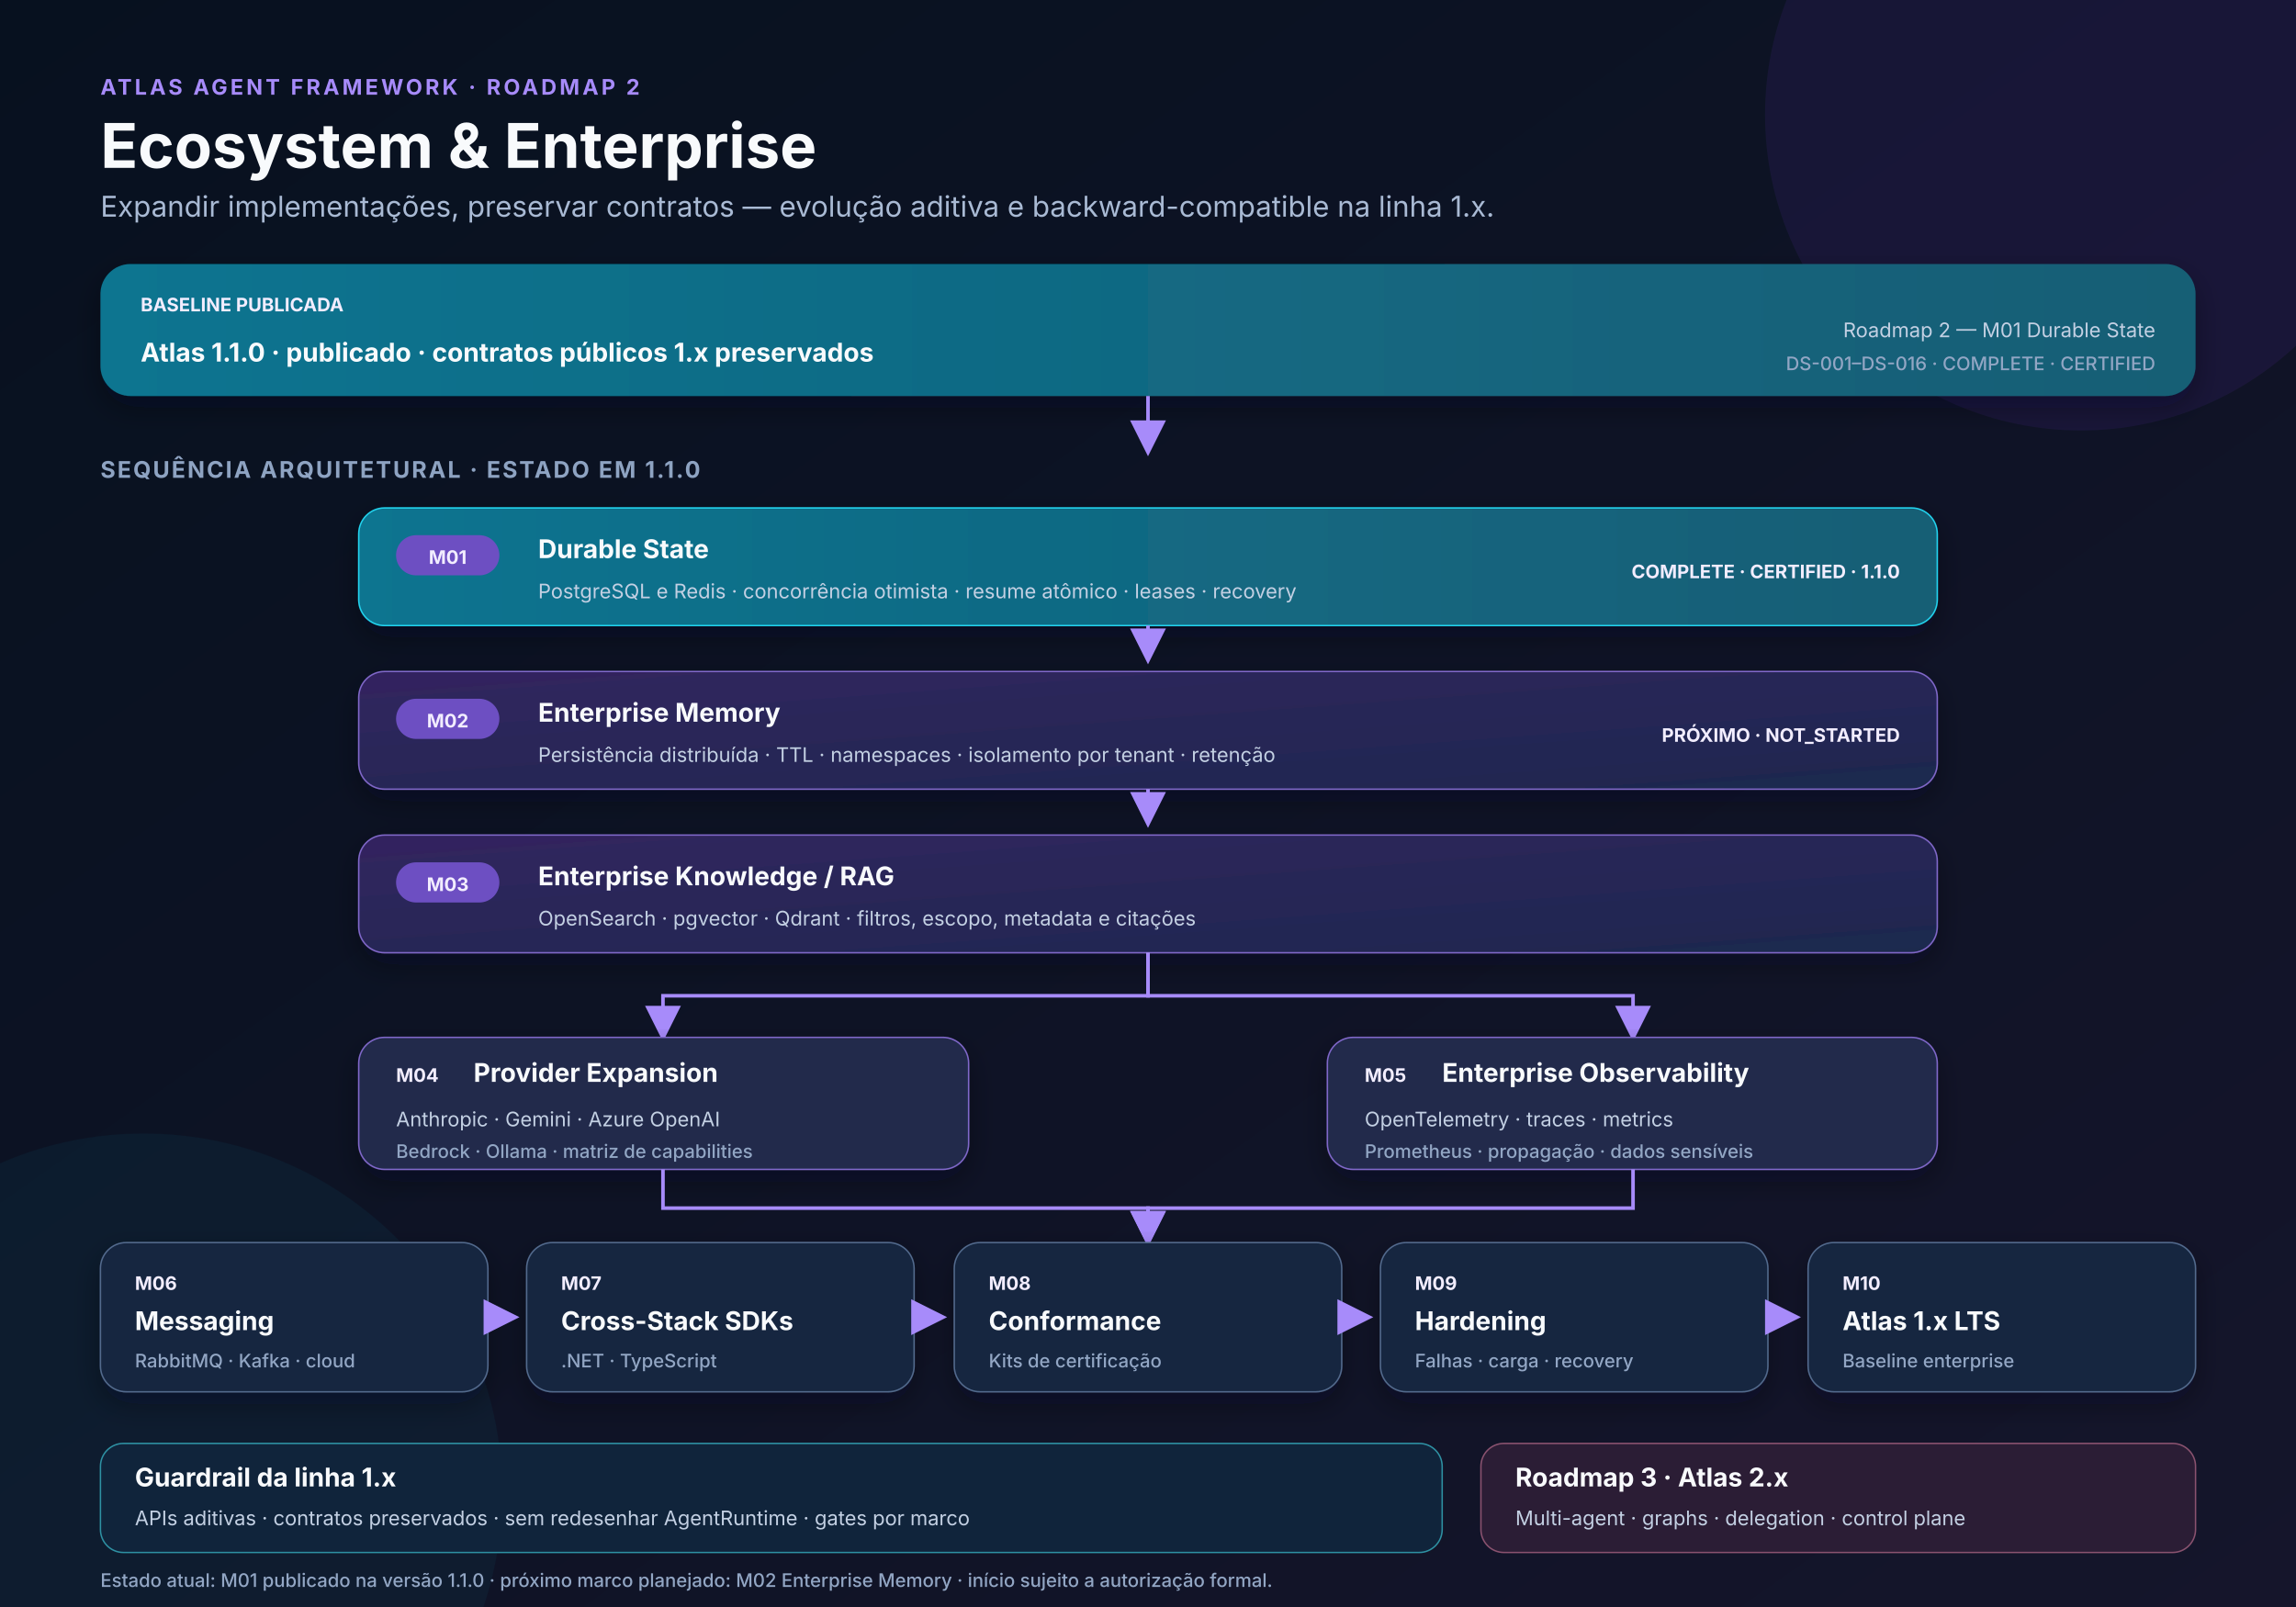
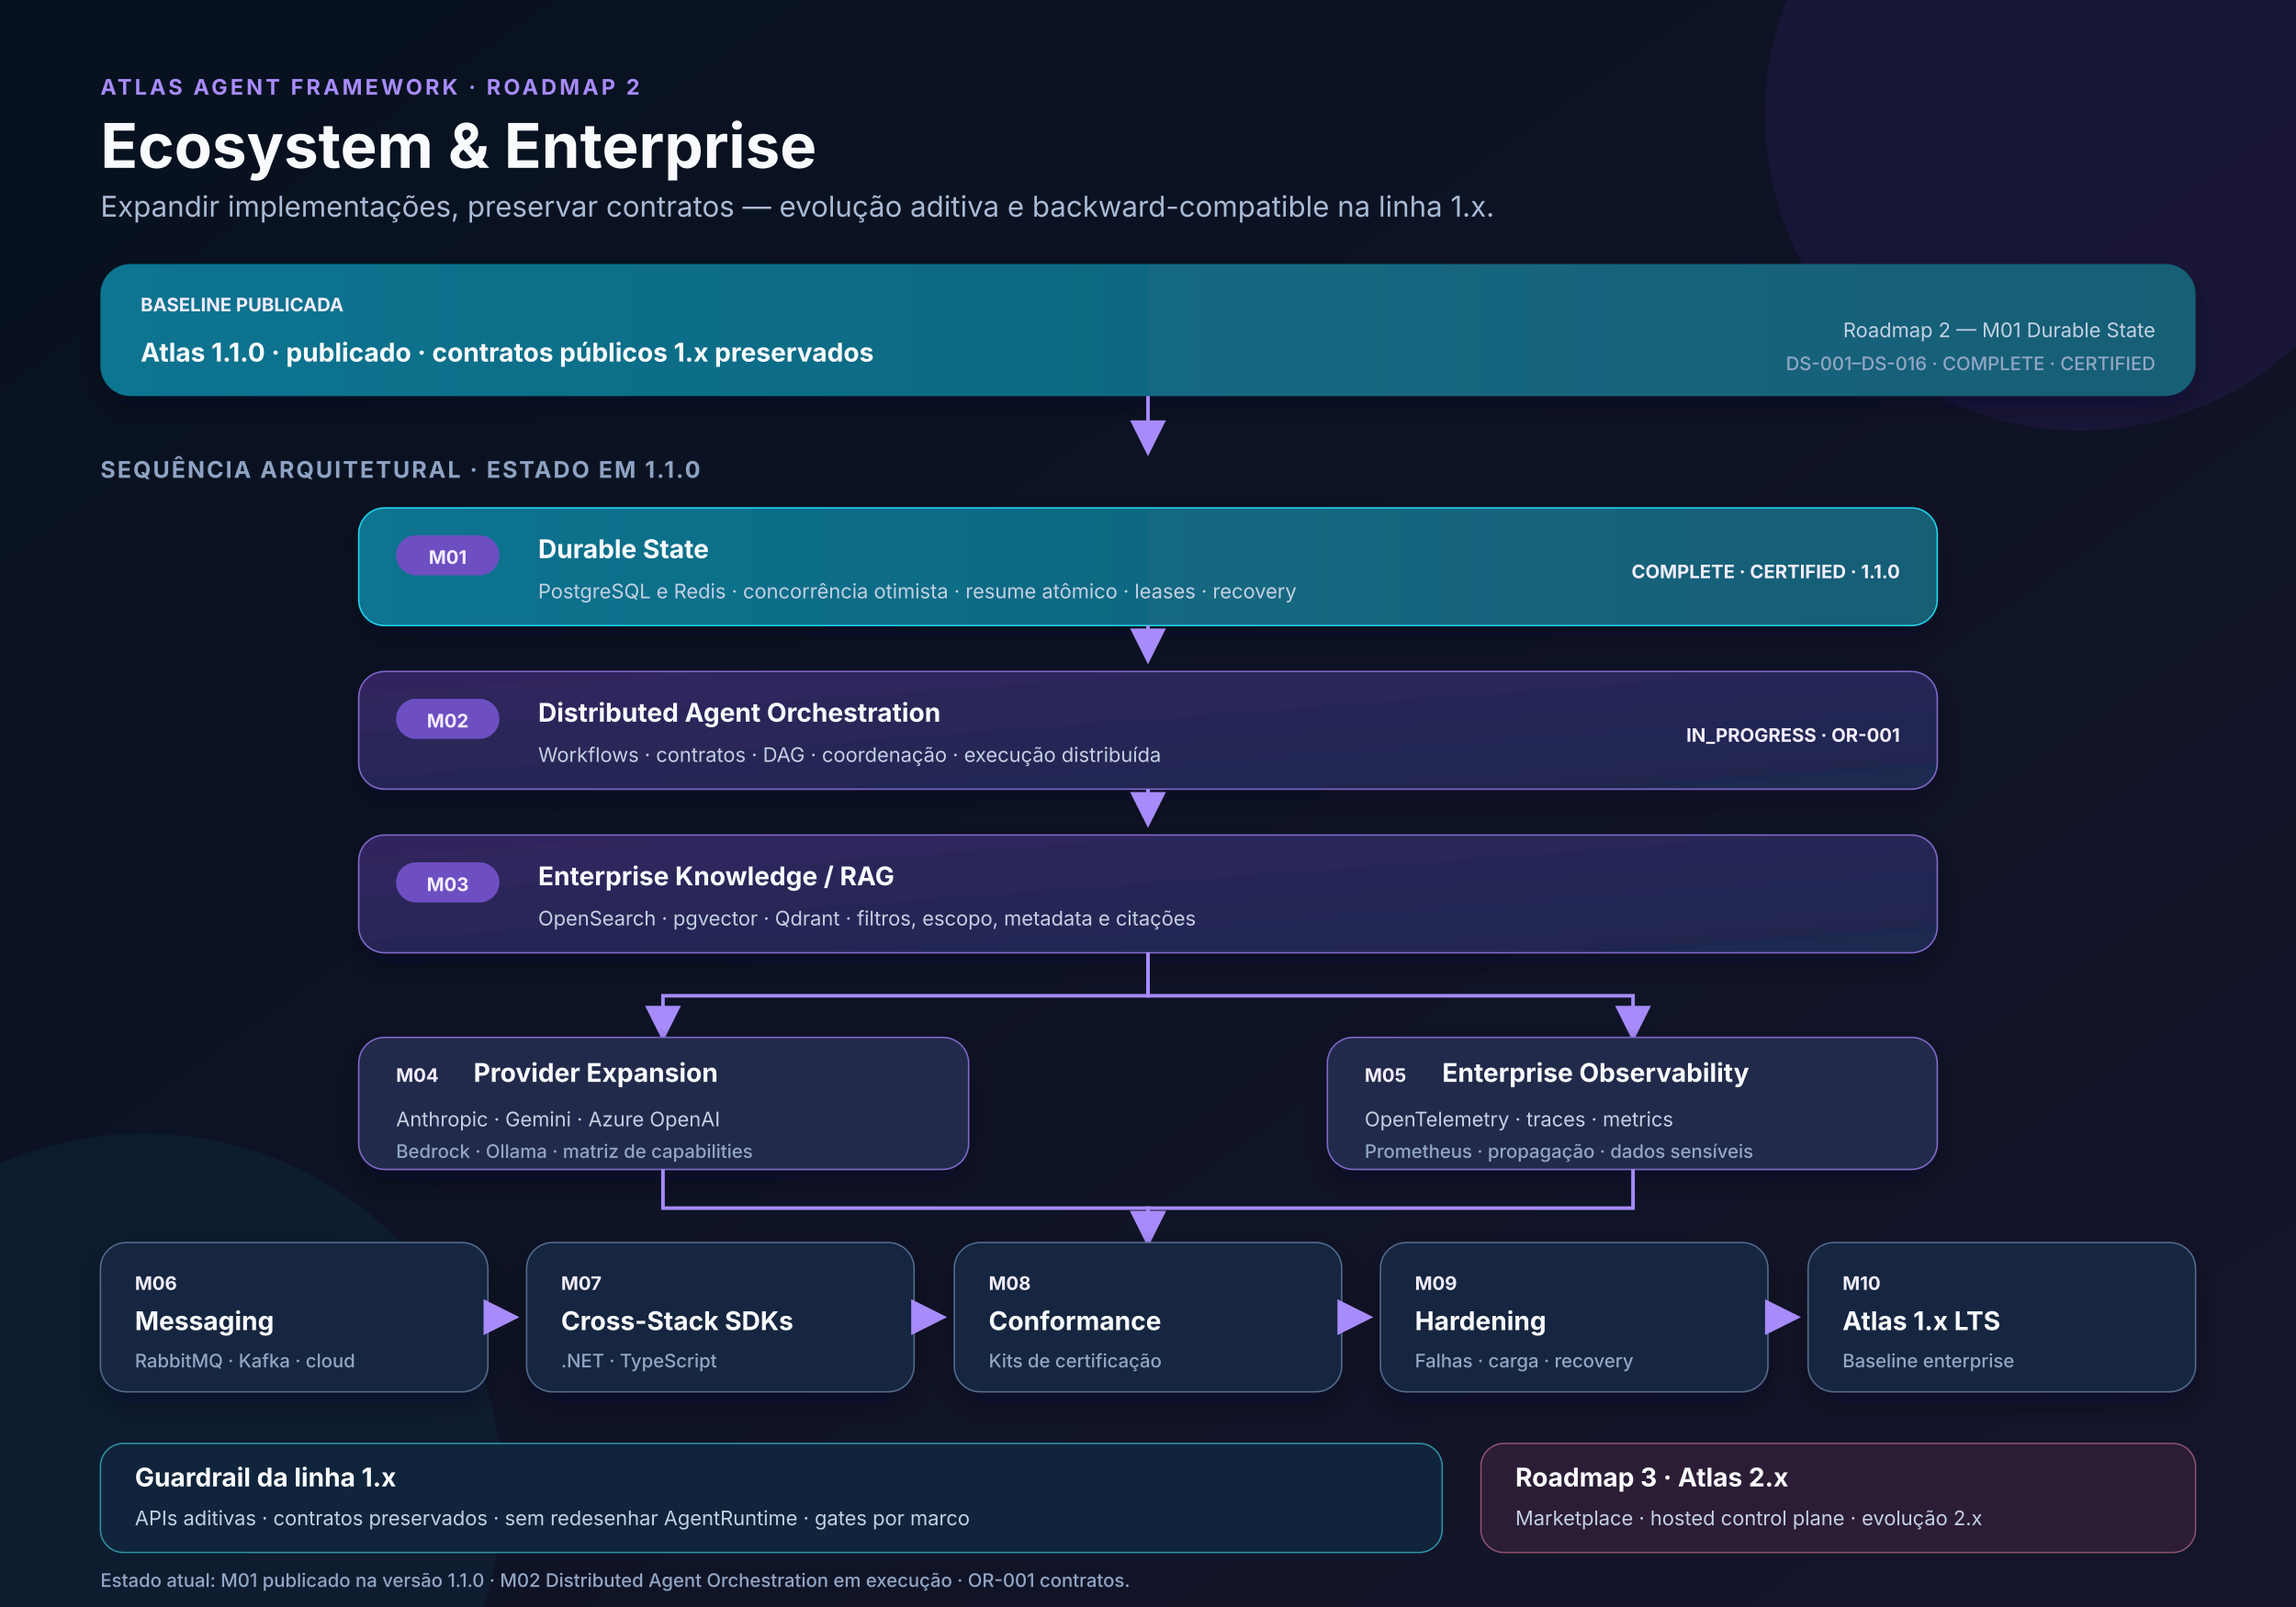
<svg xmlns="http://www.w3.org/2000/svg" width="1600" height="1120" viewBox="0 0 1600 1120" role="img" aria-labelledby="title desc">
  <defs>
    <linearGradient id="background" x1="0" y1="0" x2="1" y2="1">
      <stop offset="0" stop-color="#07111f" />
      <stop offset="1" stop-color="#15152b" />
    </linearGradient>
    <linearGradient id="baseline" x1="0" y1="0" x2="1" y2="0">
      <stop offset="0" stop-color="#0e7490" />
      <stop offset="1" stop-color="#155e75" />
    </linearGradient>
    <linearGradient id="future" x1="0" y1="0" x2="1" y2="1">
      <stop offset="0" stop-color="#32245f" />
      <stop offset="1" stop-color="#1d294e" />
    </linearGradient>
    <filter id="shadow" x="-15%" y="-15%" width="130%" height="140%">
      <feDropShadow dx="0" dy="8" stdDeviation="10" flood-color="#000814" flood-opacity="0.35" />
    </filter>
    <marker id="arrow" markerWidth="10" markerHeight="10" refX="8" refY="5" orient="auto" markerUnits="strokeWidth">
      <path d="M 0 0 L 10 5 L 0 10 z" fill="#a78bfa" />
    </marker>
    <style>
      .title { font: 700 43px Inter, Segoe UI, Arial, sans-serif; fill: #f8fafc; }
      .subtitle { font: 400 20px Inter, Segoe UI, Arial, sans-serif; fill: #a9bad4; }
      .eyebrow { font: 700 15px Inter, Segoe UI, Arial, sans-serif; letter-spacing: 2px; fill: #a78bfa; }
      .section { font: 700 16px Inter, Segoe UI, Arial, sans-serif; letter-spacing: 1.3px; fill: #8ea3c2; }
      .node-title { font: 700 18px Inter, Segoe UI, Arial, sans-serif; fill: #f8fafc; }
      .node-text { font: 400 14px Inter, Segoe UI, Arial, sans-serif; fill: #c3d0e3; }
      .small { font: 500 13px Inter, Segoe UI, Arial, sans-serif; fill: #92a6c4; }
      .tag { font: 700 13px Inter, Segoe UI, Arial, sans-serif; fill: #f2edff; }
      .flow { fill: none; stroke: #a78bfa; stroke-width: 2.5; marker-end: url(#arrow); }
      .rail { fill: none; stroke: #536987; stroke-width: 2; stroke-dasharray: 7 7; }
    </style>
  </defs>
  <rect width="1600" height="1120" fill="url(#background)" />
  <circle cx="1450" cy="80" r="220" fill="#7c3aed" opacity="0.09" />
  <circle cx="100" cy="1040" r="250" fill="#0891b2" opacity="0.07" />
  <text x="70" y="66" class="eyebrow">ATLAS AGENT FRAMEWORK · ROADMAP 2</text>
  <text x="70" y="117" class="title">Ecosystem &amp; Enterprise</text>
  <text x="70" y="151" class="subtitle">Expandir implementações, preservar contratos — evolução aditiva e backward-compatible na linha 1.x.</text>
  <g filter="url(#shadow)">
    <rect x="70" y="184" width="1460" height="92" rx="21" fill="url(#baseline)" />
  </g>
  <text x="98" y="217" class="tag">BASELINE PUBLICADA</text>
  <text x="98" y="252" class="node-title">Atlas 1.1.0 · publicado · contratos públicos 1.x preservados</text>
  <text x="1502" y="235" text-anchor="end" class="node-text">Roadmap 2 — M01 Durable State</text>
  <text x="1502" y="258" text-anchor="end" class="small">DS-001–DS-016 · COMPLETE · CERTIFIED</text>
  <path d="M 800 276 L 800 313" class="flow" />
  <text x="70" y="333" class="section">SEQUÊNCIA ARQUITETURAL · ESTADO EM 1.1.0</text>
  <g filter="url(#shadow)">
    <rect x="250" y="354" width="1100" height="82" rx="18" fill="url(#baseline)" stroke="#22d3ee" />
    <rect x="250" y="468" width="1100" height="82" rx="18" fill="url(#future)" stroke="#8067c9" />
    <rect x="250" y="582" width="1100" height="82" rx="18" fill="url(#future)" stroke="#8067c9" />
  </g>
  <rect x="276" y="373" width="72" height="28" rx="14" fill="#6d4fc2" />
  <rect x="276" y="487" width="72" height="28" rx="14" fill="#6d4fc2" />
  <rect x="276" y="601" width="72" height="28" rx="14" fill="#6d4fc2" />
  <text x="312" y="393" text-anchor="middle" class="tag">M01</text>
  <text x="312" y="507" text-anchor="middle" class="tag">M02</text>
  <text x="312" y="621" text-anchor="middle" class="tag">M03</text>
  <text x="375" y="389" class="node-title">Durable State</text>
  <text x="375" y="417" class="node-text">PostgreSQL e Redis · concorrência otimista · resume atômico · leases · recovery</text>
  <text x="1324" y="403" text-anchor="end" class="tag">COMPLETE · CERTIFIED · 1.1.0</text>
-   <text x="375" y="503" class="node-title">Enterprise Memory</text>
-   <text x="375" y="531" class="node-text">Persistência distribuída · TTL · namespaces · isolamento por tenant · retenção</text>
-   <text x="1324" y="517" text-anchor="end" class="tag">PRÓXIMO · NOT_STARTED</text>
+   <text x="375" y="503" class="node-title">Distributed Agent Orchestration</text>
+   <text x="375" y="531" class="node-text">Workflows · contratos · DAG · coordenação · execução distribuída</text>
+   <text x="1324" y="517" text-anchor="end" class="tag">IN_PROGRESS · OR-001</text>
  <text x="375" y="617" class="node-title">Enterprise Knowledge / RAG</text>
  <text x="375" y="645" class="node-text">OpenSearch · pgvector · Qdrant · filtros, escopo, metadata e citações</text>
  <path d="M 800 436 L 800 458" class="flow" />
  <path d="M 800 550 L 800 572" class="flow" />
  <path d="M 800 664 L 800 694 L 462 694 L 462 721" class="flow" />
  <path d="M 800 664 L 800 694 L 1138 694 L 1138 721" class="flow" />
  <g filter="url(#shadow)">
    <rect x="250" y="723" width="425" height="92" rx="18" fill="#202b4c" stroke="#8067c9" />
    <rect x="925" y="723" width="425" height="92" rx="18" fill="#202b4c" stroke="#8067c9" />
  </g>
  <text x="276" y="754" class="tag">M04</text>
  <text x="330" y="754" class="node-title">Provider Expansion</text>
  <text x="276" y="785" class="node-text">Anthropic · Gemini · Azure OpenAI</text>
  <text x="276" y="807" class="small">Bedrock · Ollama · matriz de capabilities</text>
  <text x="951" y="754" class="tag">M05</text>
  <text x="1005" y="754" class="node-title">Enterprise Observability</text>
  <text x="951" y="785" class="node-text">OpenTelemetry · traces · metrics</text>
  <text x="951" y="807" class="small">Prometheus · propagação · dados sensíveis</text>
  <path d="M 462 815 L 462 842 L 800 842 L 800 864" class="flow" />
  <path d="M 1138 815 L 1138 842 L 800 842 L 800 864" class="flow" />
  <g filter="url(#shadow)">
    <rect x="70" y="866" width="270" height="104" rx="18" fill="#172640" stroke="#526a8d" />
    <rect x="367" y="866" width="270" height="104" rx="18" fill="#172640" stroke="#526a8d" />
    <rect x="665" y="866" width="270" height="104" rx="18" fill="#172640" stroke="#526a8d" />
    <rect x="962" y="866" width="270" height="104" rx="18" fill="#172640" stroke="#526a8d" />
    <rect x="1260" y="866" width="270" height="104" rx="18" fill="#172640" stroke="#526a8d" />
  </g>
  <text x="94" y="899" class="tag">M06</text>
  <text x="94" y="927" class="node-title">Messaging</text>
  <text x="94" y="953" class="small">RabbitMQ · Kafka · cloud</text>
  <text x="391" y="899" class="tag">M07</text>
  <text x="391" y="927" class="node-title">Cross-Stack SDKs</text>
  <text x="391" y="953" class="small">.NET · TypeScript</text>
  <text x="689" y="899" class="tag">M08</text>
  <text x="689" y="927" class="node-title">Conformance</text>
  <text x="689" y="953" class="small">Kits de certificação</text>
  <text x="986" y="899" class="tag">M09</text>
  <text x="986" y="927" class="node-title">Hardening</text>
  <text x="986" y="953" class="small">Falhas · carga · recovery</text>
  <text x="1284" y="899" class="tag">M10</text>
  <text x="1284" y="927" class="node-title">Atlas 1.x LTS</text>
  <text x="1284" y="953" class="small">Baseline enterprise</text>
  <path d="M 340 918 L 357 918" class="flow" />
  <path d="M 637 918 L 655 918" class="flow" />
  <path d="M 935 918 L 952 918" class="flow" />
  <path d="M 1232 918 L 1250 918" class="flow" />
  <rect x="70" y="1006" width="935" height="76" rx="16" fill="#10243b" stroke="#2e91a3" />
  <text x="94" y="1036" class="node-title">Guardrail da linha 1.x</text>
  <text x="94" y="1063" class="node-text">APIs aditivas · contratos preservados · sem redesenhar AgentRuntime · gates por marco</text>
  <rect x="1032" y="1006" width="498" height="76" rx="16" fill="#2b1d35" stroke="#8a526f" />
  <text x="1056" y="1036" class="node-title">Roadmap 3 · Atlas 2.x</text>
-   <text x="1056" y="1063" class="node-text">Multi-agent · graphs · delegation · control plane</text>
-   <text x="70" y="1106" class="small">Estado atual: M01 publicado na versão 1.1.0 · próximo marco planejado: M02 Enterprise Memory · início sujeito a autorização formal.</text>
+   <text x="1056" y="1063" class="node-text">Marketplace · hosted control plane · evolução 2.x</text>
+   <text x="70" y="1106" class="small">Estado atual: M01 publicado na versão 1.1.0 · M02 Distributed Agent Orchestration em execução · OR-001 contratos.</text>
</svg>
